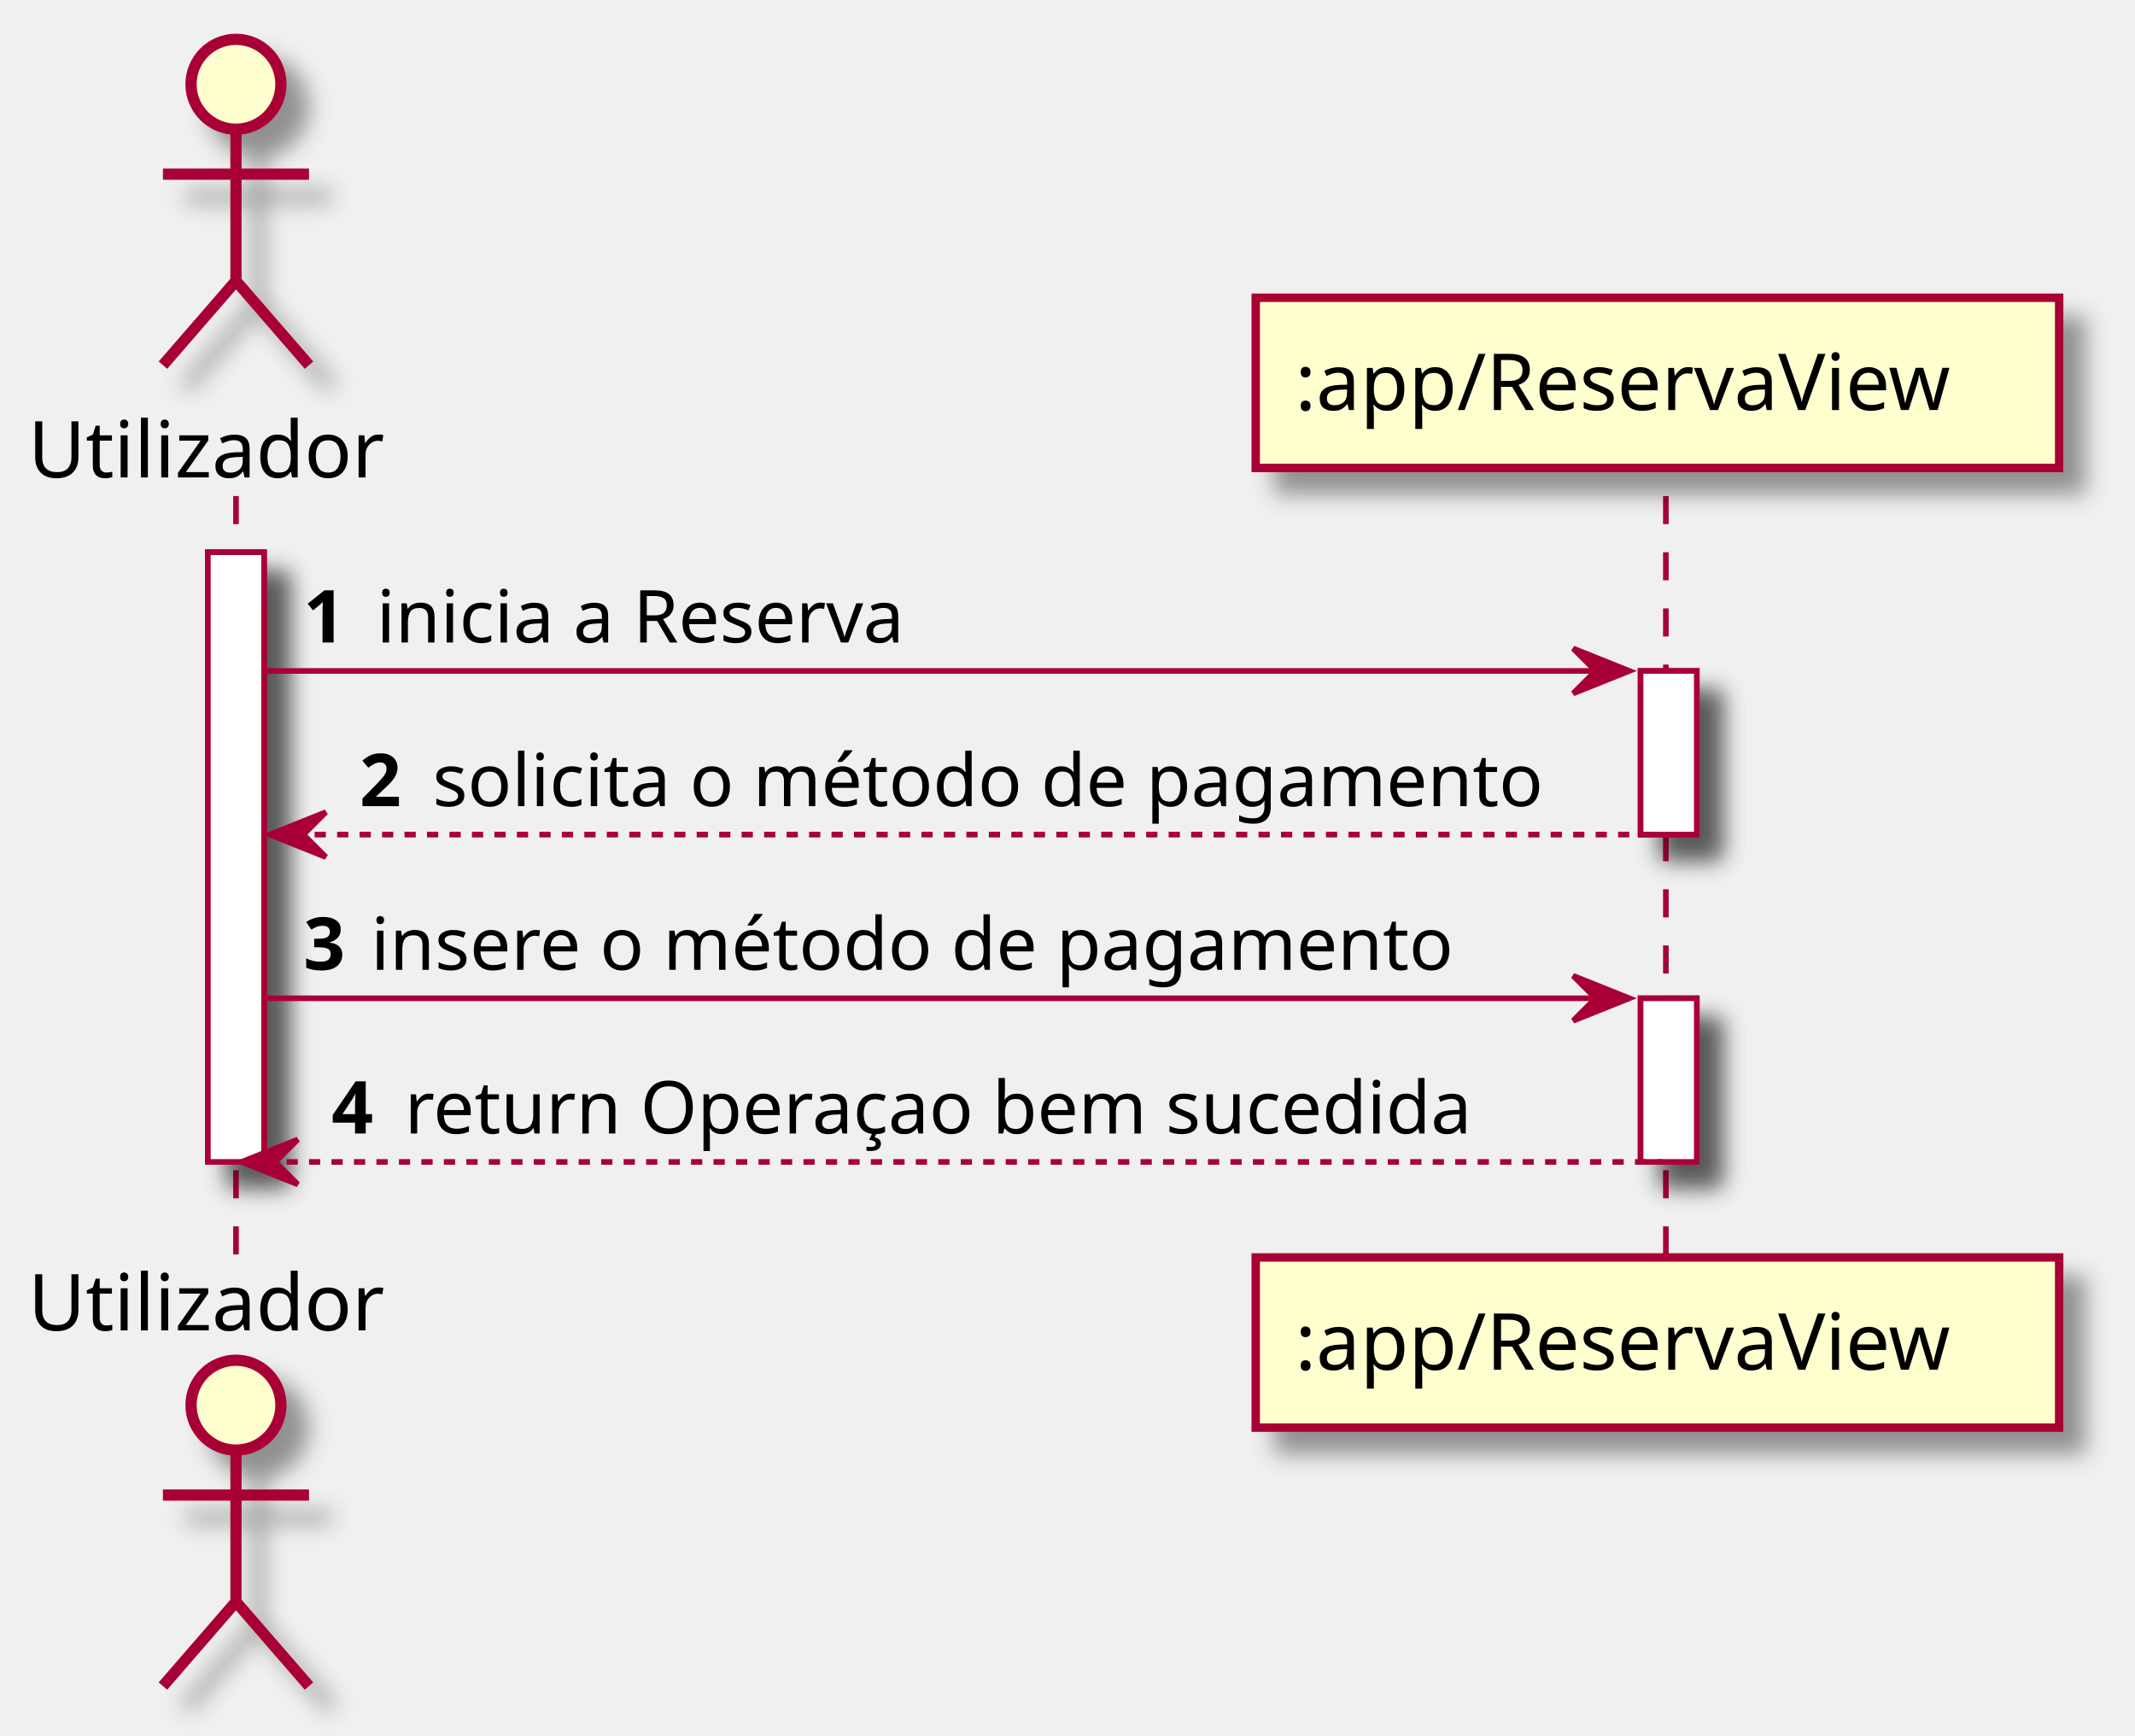
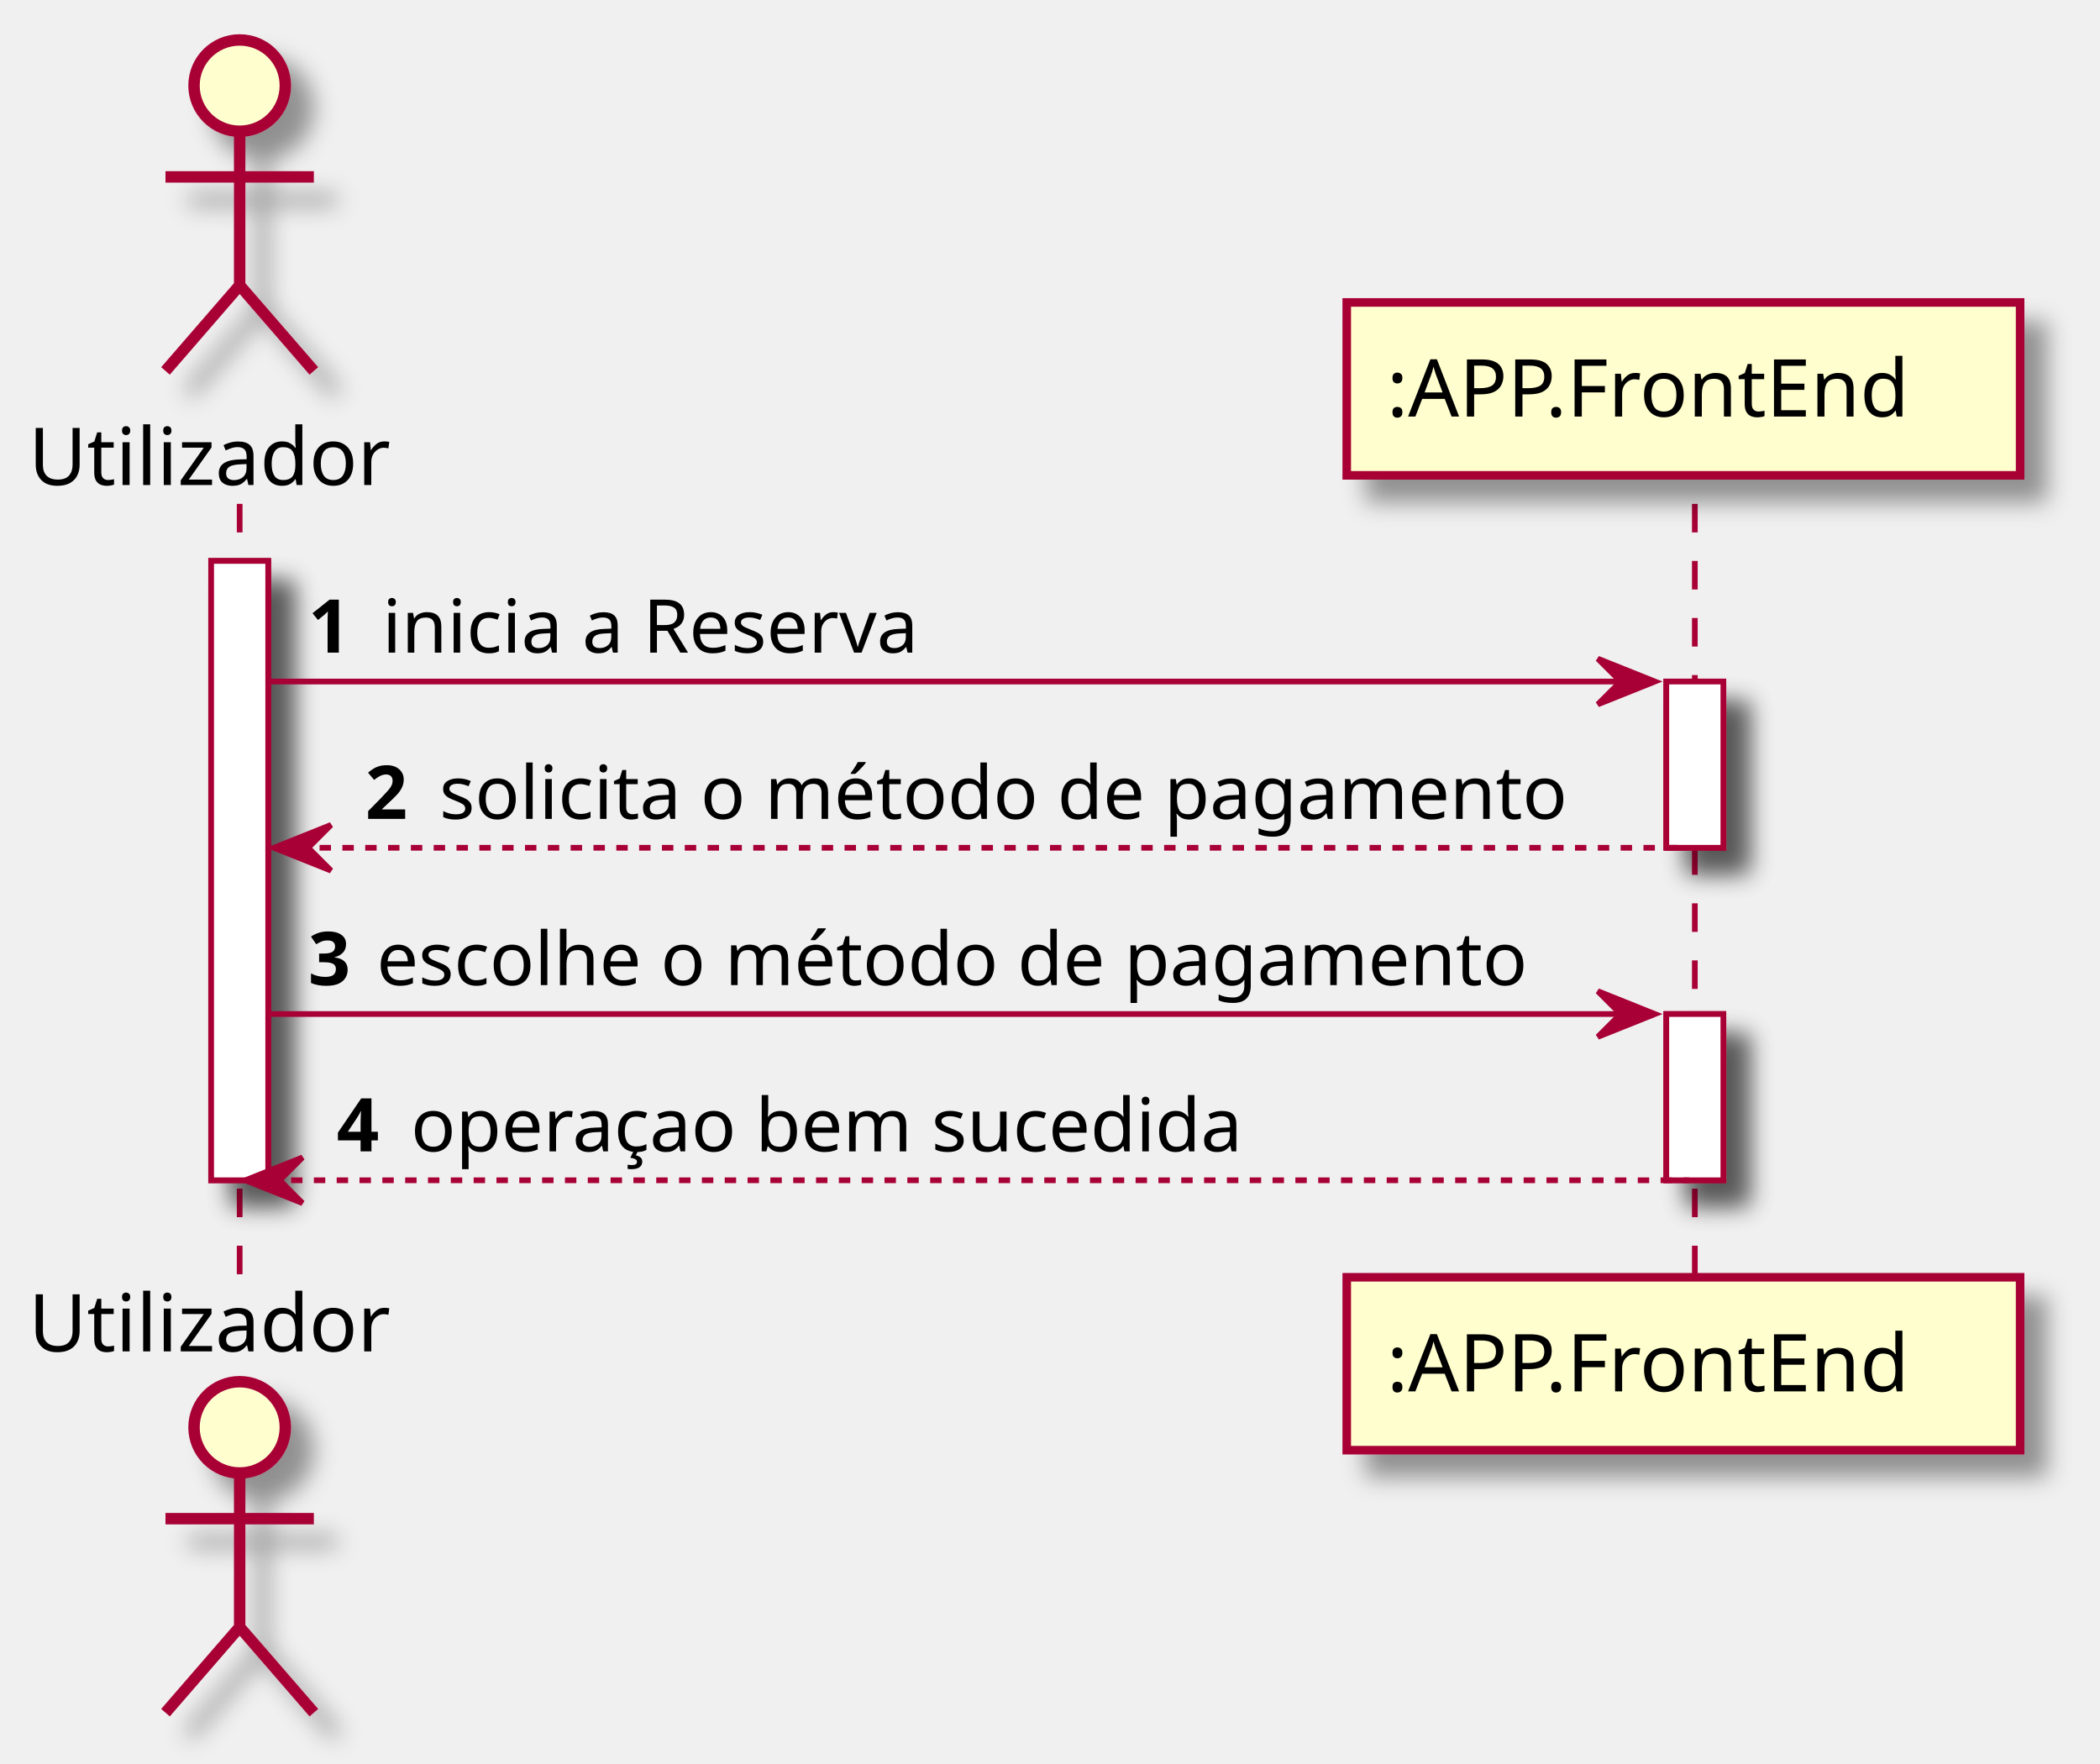
- <svg xmlns="http://www.w3.org/2000/svg" contentScriptType="application/ecmascript" contentStyleType="text/css" height="309px" preserveAspectRatio="none" style="width:380px;height:309px;" version="1.1" viewBox="0 0 380 309" width="380px" zoomAndPan="magnify">
+ <svg xmlns="http://www.w3.org/2000/svg" contentScriptType="application/ecmascript" contentStyleType="text/css" height="309px" preserveAspectRatio="none" style="width:368px;height:309px;" version="1.1" viewBox="0 0 368 309" width="368px" zoomAndPan="magnify">
  <defs>
-     <filter height="300%" id="f1nbyicccd5zjh" width="300%" x="-1" y="-1">
+     <filter height="300%" id="f11m8ady1pdgaq" width="300%" x="-1" y="-1">
      <feGaussianBlur result="blurOut" stdDeviation="2.0" />
      <feColorMatrix in="blurOut" result="blurOut2" type="matrix" values="0 0 0 0 0 0 0 0 0 0 0 0 0 0 0 0 0 0 .4 0" />
      <feOffset dx="4.0" dy="4.0" in="blurOut2" result="blurOut3" />
      <feBlend in="SourceGraphic" in2="blurOut3" mode="normal" />
    </filter>
  </defs>
  <g>
-     <rect fill="#FFFFFF" filter="url(#f1nbyicccd5zjh)" height="108.531" style="stroke:#A80036;stroke-width:1.0;" width="10" x="37" y="98.297" />
-     <rect fill="#FFFFFF" filter="url(#f1nbyicccd5zjh)" height="29.133" style="stroke:#A80036;stroke-width:1.0;" width="10" x="292" y="119.43" />
-     <rect fill="#FFFFFF" filter="url(#f1nbyicccd5zjh)" height="29.133" style="stroke:#A80036;stroke-width:1.0;" width="10" x="292" y="177.695" />
+     <rect fill="#FFFFFF" filter="url(#f11m8ady1pdgaq)" height="108.531" style="stroke:#A80036;stroke-width:1.0;" width="10" x="37" y="98.297" />
+     <rect fill="#FFFFFF" filter="url(#f11m8ady1pdgaq)" height="29.133" style="stroke:#A80036;stroke-width:1.0;" width="10" x="292" y="119.43" />
+     <rect fill="#FFFFFF" filter="url(#f11m8ady1pdgaq)" height="29.133" style="stroke:#A80036;stroke-width:1.0;" width="10" x="292" y="177.695" />
    <line style="stroke:#A80036;stroke-width:1.0;stroke-dasharray:5.0,5.0;" x1="42" x2="42" y1="88.297" y2="224.828" />
-     <line style="stroke:#A80036;stroke-width:1.0;stroke-dasharray:5.0,5.0;" x1="296.5" x2="296.5" y1="88.297" y2="224.828" />
+     <line style="stroke:#A80036;stroke-width:1.0;stroke-dasharray:5.0,5.0;" x1="297" x2="297" y1="88.297" y2="224.828" />
    <text fill="#000000" font-family="sans-serif" font-size="14" lengthAdjust="spacing" textLength="68" x="5" y="84.995">Utilizador</text>
-     <ellipse cx="42" cy="15" fill="#FEFECE" filter="url(#f1nbyicccd5zjh)" rx="8" ry="8" style="stroke:#A80036;stroke-width:2.0;" />
-     <path d="M42,23 L42,50 M29,31 L55,31 M42,50 L29,65 M42,50 L55,65 " fill="none" filter="url(#f1nbyicccd5zjh)" style="stroke:#A80036;stroke-width:2.0;" />
+     <ellipse cx="42" cy="15" fill="#FEFECE" filter="url(#f11m8ady1pdgaq)" rx="8" ry="8" style="stroke:#A80036;stroke-width:2.0;" />
+     <path d="M42,23 L42,50 M29,31 L55,31 M42,50 L29,65 M42,50 L55,65 " fill="none" filter="url(#f11m8ady1pdgaq)" style="stroke:#A80036;stroke-width:2.0;" />
    <text fill="#000000" font-family="sans-serif" font-size="14" lengthAdjust="spacing" textLength="68" x="5" y="236.823">Utilizador</text>
-     <ellipse cx="42" cy="250.125" fill="#FEFECE" filter="url(#f1nbyicccd5zjh)" rx="8" ry="8" style="stroke:#A80036;stroke-width:2.0;" />
-     <path d="M42,258.125 L42,285.125 M29,266.125 L55,266.125 M42,285.125 L29,300.125 M42,285.125 L55,300.125 " fill="none" filter="url(#f1nbyicccd5zjh)" style="stroke:#A80036;stroke-width:2.0;" />
-     <rect fill="#FEFECE" filter="url(#f1nbyicccd5zjh)" height="30.297" style="stroke:#A80036;stroke-width:1.5;" width="143" x="223.5" y="53" />
-     <text fill="#000000" font-family="sans-serif" font-size="14" lengthAdjust="spacing" textLength="129" x="230.5" y="72.995">:app/ReservaView</text>
-     <rect fill="#FEFECE" filter="url(#f1nbyicccd5zjh)" height="30.297" style="stroke:#A80036;stroke-width:1.5;" width="143" x="223.5" y="223.828" />
-     <text fill="#000000" font-family="sans-serif" font-size="14" lengthAdjust="spacing" textLength="129" x="230.5" y="243.823">:app/ReservaView</text>
-     <rect fill="#FFFFFF" filter="url(#f1nbyicccd5zjh)" height="108.531" style="stroke:#A80036;stroke-width:1.0;" width="10" x="37" y="98.297" />
-     <rect fill="#FFFFFF" filter="url(#f1nbyicccd5zjh)" height="29.133" style="stroke:#A80036;stroke-width:1.0;" width="10" x="292" y="119.43" />
-     <rect fill="#FFFFFF" filter="url(#f1nbyicccd5zjh)" height="29.133" style="stroke:#A80036;stroke-width:1.0;" width="10" x="292" y="177.695" />
+     <ellipse cx="42" cy="250.125" fill="#FEFECE" filter="url(#f11m8ady1pdgaq)" rx="8" ry="8" style="stroke:#A80036;stroke-width:2.0;" />
+     <path d="M42,258.125 L42,285.125 M29,266.125 L55,266.125 M42,285.125 L29,300.125 M42,285.125 L55,300.125 " fill="none" filter="url(#f11m8ady1pdgaq)" style="stroke:#A80036;stroke-width:2.0;" />
+     <rect fill="#FEFECE" filter="url(#f11m8ady1pdgaq)" height="30.297" style="stroke:#A80036;stroke-width:1.5;" width="118" x="236" y="53" />
+     <text fill="#000000" font-family="sans-serif" font-size="14" lengthAdjust="spacing" textLength="104" x="243" y="72.995">:APP.FrontEnd</text>
+     <rect fill="#FEFECE" filter="url(#f11m8ady1pdgaq)" height="30.297" style="stroke:#A80036;stroke-width:1.5;" width="118" x="236" y="223.828" />
+     <text fill="#000000" font-family="sans-serif" font-size="14" lengthAdjust="spacing" textLength="104" x="243" y="243.823">:APP.FrontEnd</text>
+     <rect fill="#FFFFFF" filter="url(#f11m8ady1pdgaq)" height="108.531" style="stroke:#A80036;stroke-width:1.0;" width="10" x="37" y="98.297" />
+     <rect fill="#FFFFFF" filter="url(#f11m8ady1pdgaq)" height="29.133" style="stroke:#A80036;stroke-width:1.0;" width="10" x="292" y="119.43" />
+     <rect fill="#FFFFFF" filter="url(#f11m8ady1pdgaq)" height="29.133" style="stroke:#A80036;stroke-width:1.0;" width="10" x="292" y="177.695" />
    <polygon fill="#A80036" points="280,115.43,290,119.43,280,123.43,284,119.43" style="stroke:#A80036;stroke-width:1.0;" />
    <line style="stroke:#A80036;stroke-width:1.0;" x1="47" x2="286" y1="119.43" y2="119.43" />
    <text fill="#000000" font-family="sans-serif" font-size="13" font-weight="bold" lengthAdjust="spacing" textLength="9" x="54" y="114.364">1</text>
    <text fill="#000000" font-family="sans-serif" font-size="13" lengthAdjust="spacing" textLength="101" x="67" y="114.364">inicia a Reserva</text>
    <polygon fill="#A80036" points="58,144.562,48,148.562,58,152.562,54,148.562" style="stroke:#A80036;stroke-width:1.0;" />
    <line style="stroke:#A80036;stroke-width:1.0;stroke-dasharray:2.0,2.0;" x1="52" x2="296" y1="148.562" y2="148.562" />
    <text fill="#000000" font-family="sans-serif" font-size="13" font-weight="bold" lengthAdjust="spacing" textLength="9" x="64" y="143.497">2</text>
    <text fill="#000000" font-family="sans-serif" font-size="13" lengthAdjust="spacing" textLength="208" x="77" y="143.497">solicita o método de pagamento</text>
    <polygon fill="#A80036" points="280,173.695,290,177.695,280,181.695,284,177.695" style="stroke:#A80036;stroke-width:1.0;" />
    <line style="stroke:#A80036;stroke-width:1.0;" x1="47" x2="286" y1="177.695" y2="177.695" />
    <text fill="#000000" font-family="sans-serif" font-size="13" font-weight="bold" lengthAdjust="spacing" textLength="8" x="54" y="172.629">3</text>
-     <text fill="#000000" font-family="sans-serif" font-size="13" lengthAdjust="spacing" textLength="203" x="66" y="172.629">insere o método de pagamento</text>
+     <text fill="#000000" font-family="sans-serif" font-size="13" lengthAdjust="spacing" textLength="213" x="66" y="172.629">escolhe o método de pagamento</text>
    <polygon fill="#A80036" points="53,202.828,43,206.828,53,210.828,49,206.828" style="stroke:#A80036;stroke-width:1.0;" />
    <line style="stroke:#A80036;stroke-width:1.0;stroke-dasharray:2.0,2.0;" x1="47" x2="296" y1="206.828" y2="206.828" />
    <text fill="#000000" font-family="sans-serif" font-size="13" font-weight="bold" lengthAdjust="spacing" textLength="9" x="59" y="201.762">4</text>
-     <text fill="#000000" font-family="sans-serif" font-size="13" lengthAdjust="spacing" textLength="199" x="72" y="201.762">return Operaçao bem sucedida</text>
+     <text fill="#000000" font-family="sans-serif" font-size="13" lengthAdjust="spacing" textLength="154" x="72" y="201.762">operaçao bem sucedida</text>
  </g>
</svg>
